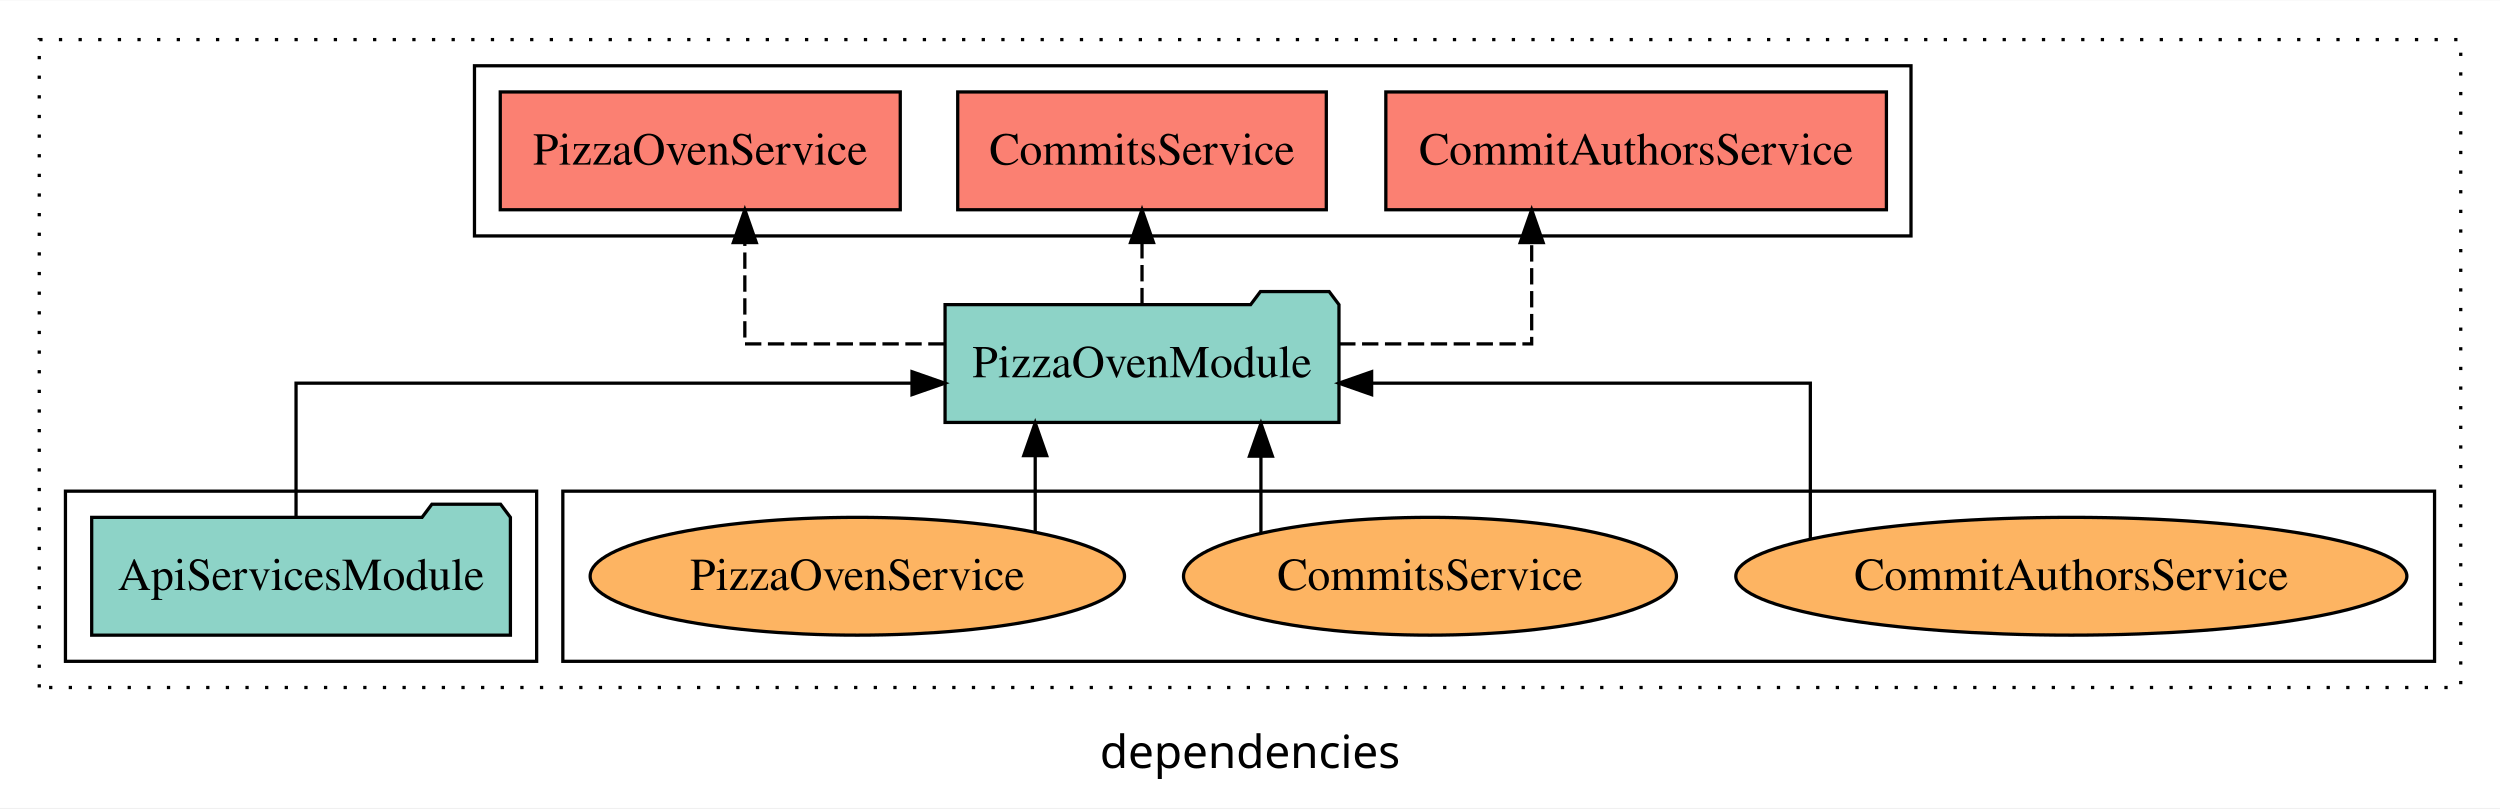
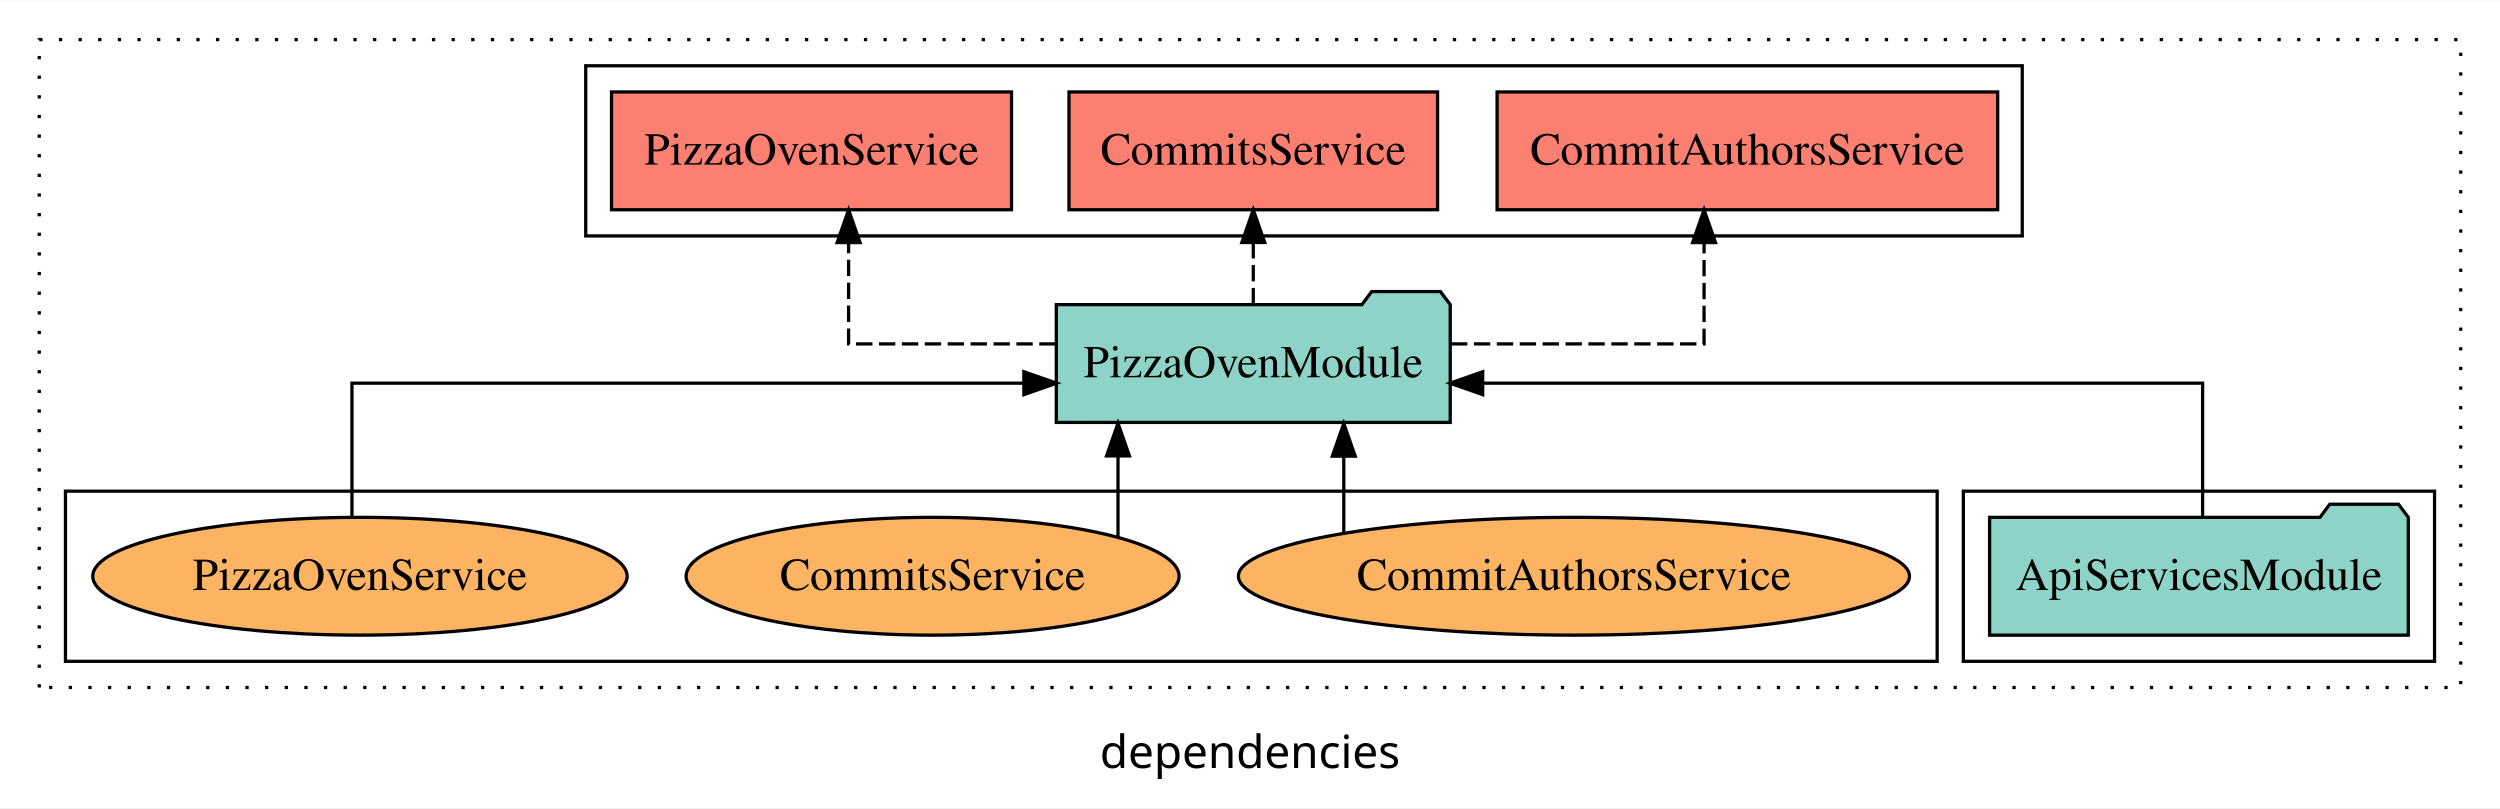
<svg xmlns="http://www.w3.org/2000/svg" width="764pt" height="247pt" viewBox="0.00 0.00 764.00 246.80">
  <g id="graph0" class="graph" transform="scale(1 1) rotate(0) translate(4 242.8)">
    <polygon fill="white" stroke="transparent" points="-4,4 -4,-242.8 760,-242.8 760,4 -4,4" />
    <text text-anchor="middle" x="378" y="-8.2" font-family="sans-serif" font-size="14.00">dependencies</text>
    <g id="clust1" class="cluster">
      <polygon fill="none" stroke="black" stroke-dasharray="1,5" points="8,-32.8 8,-230.8 748,-230.8 748,-32.8 8,-32.8" />
    </g>
-     <g id="clust4" class="cluster">
-       <polygon fill="none" stroke="black" points="141,-170.8 141,-222.8 580,-222.8 580,-170.8 141,-170.8" />
+     <g id="clust3" class="cluster">
+       <polygon fill="none" stroke="black" points="596,-40.8 596,-92.8 740,-92.8 740,-40.8 596,-40.8" />
    </g>
    <g id="clust6" class="cluster">
-       <polygon fill="none" stroke="black" points="168,-40.8 168,-92.8 740,-92.8 740,-40.8 168,-40.8" />
+       <polygon fill="none" stroke="black" points="16,-40.8 16,-92.8 588,-92.8 588,-40.8 16,-40.8" />
    </g>
-     <g id="clust3" class="cluster">
-       <polygon fill="none" stroke="black" points="16,-40.8 16,-92.8 160,-92.8 160,-40.8 16,-40.8" />
+     <g id="clust4" class="cluster">
+       <polygon fill="none" stroke="black" points="175,-170.8 175,-222.8 614,-222.8 614,-170.8 175,-170.8" />
    </g>
    <g id="node1" class="node">
-       <polygon fill="#8dd3c7" stroke="black" points="151.98,-84.8 148.98,-88.8 127.98,-88.8 124.98,-84.8 24.02,-84.8 24.02,-48.8 151.98,-48.8 151.98,-84.8" />
-       <text text-anchor="middle" x="88" y="-62.6" font-family="Times,serif" font-size="14.00">ApiServicesModule</text>
+       <polygon fill="#8dd3c7" stroke="black" points="731.98,-84.8 728.98,-88.8 707.98,-88.8 704.98,-84.8 604.02,-84.8 604.02,-48.8 731.98,-48.8 731.98,-84.8" />
+       <text text-anchor="middle" x="668" y="-62.6" font-family="Times,serif" font-size="14.00">ApiServicesModule</text>
    </g>
    <g id="node2" class="node">
-       <polygon fill="#8dd3c7" stroke="black" points="405.19,-149.8 402.19,-153.8 381.19,-153.8 378.19,-149.8 284.81,-149.8 284.81,-113.8 405.19,-113.8 405.19,-149.8" />
-       <text text-anchor="middle" x="345" y="-127.6" font-family="Times,serif" font-size="14.00">PizzaOvenModule</text>
+       <polygon fill="#8dd3c7" stroke="black" points="439.19,-149.8 436.19,-153.8 415.19,-153.8 412.19,-149.8 318.81,-149.8 318.81,-113.8 439.19,-113.8 439.19,-149.8" />
+       <text text-anchor="middle" x="379" y="-127.6" font-family="Times,serif" font-size="14.00">PizzaOvenModule</text>
    </g>
    <g id="edge1" class="edge">
-       <path fill="none" stroke="black" d="M86.47,-84.82C86.47,-102.17 86.47,-125.8 86.47,-125.8 86.47,-125.8 274.71,-125.8 274.71,-125.8" />
-       <polygon fill="black" stroke="black" points="274.71,-129.3 284.71,-125.8 274.71,-122.3 274.71,-129.3" />
+       <path fill="none" stroke="black" d="M669.12,-84.82C669.12,-102.17 669.12,-125.8 669.12,-125.8 669.12,-125.8 449.11,-125.8 449.11,-125.8" />
+       <polygon fill="black" stroke="black" points="449.11,-122.3 439.11,-125.8 449.11,-129.3 449.11,-122.3" />
    </g>
    <g id="node3" class="node">
-       <polygon fill="#fb8072" stroke="black" points="572.49,-214.8 419.51,-214.8 419.51,-178.8 572.49,-178.8 572.49,-214.8" />
-       <text text-anchor="middle" x="496" y="-192.6" font-family="Times,serif" font-size="14.00">CommitAuthorsService </text>
+       <polygon fill="#fb8072" stroke="black" points="606.49,-214.8 453.51,-214.8 453.51,-178.8 606.49,-178.8 606.49,-214.8" />
+       <text text-anchor="middle" x="530" y="-192.6" font-family="Times,serif" font-size="14.00">CommitAuthorsService </text>
    </g>
    <g id="edge2" class="edge">
-       <path fill="none" stroke="black" stroke-dasharray="5,2" d="M405.24,-137.8C434.78,-137.8 464.08,-137.8 464.08,-137.8 464.08,-137.8 464.08,-168.78 464.08,-168.78" />
-       <polygon fill="black" stroke="black" points="460.58,-168.78 464.08,-178.78 467.58,-168.78 460.58,-168.78" />
+       <path fill="none" stroke="black" stroke-dasharray="5,2" d="M439.42,-137.8C476.44,-137.8 516.76,-137.8 516.76,-137.8 516.76,-137.8 516.76,-168.78 516.76,-168.78" />
+       <polygon fill="black" stroke="black" points="513.26,-168.78 516.76,-178.78 520.26,-168.78 513.26,-168.78" />
    </g>
    <g id="node4" class="node">
-       <polygon fill="#fb8072" stroke="black" points="401.32,-214.8 288.68,-214.8 288.68,-178.8 401.32,-178.8 401.32,-214.8" />
-       <text text-anchor="middle" x="345" y="-192.6" font-family="Times,serif" font-size="14.00">CommitsService </text>
+       <polygon fill="#fb8072" stroke="black" points="435.32,-214.8 322.68,-214.8 322.68,-178.8 435.32,-178.8 435.32,-214.8" />
+       <text text-anchor="middle" x="379" y="-192.6" font-family="Times,serif" font-size="14.00">CommitsService </text>
    </g>
    <g id="edge3" class="edge">
-       <path fill="none" stroke="black" stroke-dasharray="5,2" d="M345,-149.91C345,-149.91 345,-168.79 345,-168.79" />
-       <polygon fill="black" stroke="black" points="341.5,-168.79 345,-178.79 348.5,-168.79 341.5,-168.79" />
+       <path fill="none" stroke="black" stroke-dasharray="5,2" d="M379,-149.91C379,-149.91 379,-168.79 379,-168.79" />
+       <polygon fill="black" stroke="black" points="375.5,-168.79 379,-178.79 382.5,-168.79 375.5,-168.79" />
    </g>
    <g id="node5" class="node">
-       <polygon fill="#fb8072" stroke="black" points="271.12,-214.8 148.88,-214.8 148.88,-178.8 271.12,-178.8 271.12,-214.8" />
-       <text text-anchor="middle" x="210" y="-192.6" font-family="Times,serif" font-size="14.00">PizzaOvenService </text>
+       <polygon fill="#fb8072" stroke="black" points="305.12,-214.8 182.88,-214.8 182.88,-178.8 305.12,-178.8 305.12,-214.8" />
+       <text text-anchor="middle" x="244" y="-192.6" font-family="Times,serif" font-size="14.00">PizzaOvenService </text>
    </g>
    <g id="edge4" class="edge">
-       <path fill="none" stroke="black" stroke-dasharray="5,2" d="M284.67,-137.8C254.2,-137.8 223.62,-137.8 223.62,-137.8 223.62,-137.8 223.62,-168.78 223.62,-168.78" />
-       <polygon fill="black" stroke="black" points="220.12,-168.78 223.62,-178.78 227.12,-168.78 220.12,-168.78" />
+       <path fill="none" stroke="black" stroke-dasharray="5,2" d="M318.61,-137.8C287.22,-137.8 255.33,-137.8 255.33,-137.8 255.33,-137.8 255.33,-168.78 255.33,-168.78" />
+       <polygon fill="black" stroke="black" points="251.83,-168.78 255.33,-178.78 258.83,-168.78 251.83,-168.78" />
    </g>
    <g id="node6" class="node">
-       <ellipse fill="#fdb462" stroke="black" cx="629" cy="-66.8" rx="102.54" ry="18" />
-       <text text-anchor="middle" x="629" y="-62.6" font-family="Times,serif" font-size="14.00">CommitAuthorsService</text>
+       <ellipse fill="#fdb462" stroke="black" cx="477" cy="-66.8" rx="102.54" ry="18" />
+       <text text-anchor="middle" x="477" y="-62.6" font-family="Times,serif" font-size="14.00">CommitAuthorsService</text>
    </g>
    <g id="edge5" class="edge">
-       <path fill="none" stroke="black" d="M549.24,-78.18C549.24,-95.32 549.24,-125.8 549.24,-125.8 549.24,-125.8 415.17,-125.8 415.17,-125.8" />
-       <polygon fill="black" stroke="black" points="415.17,-122.3 405.17,-125.8 415.17,-129.3 415.17,-122.3" />
+       <path fill="none" stroke="black" d="M406.66,-79.95C406.66,-79.95 406.66,-103.49 406.66,-103.49" />
+       <polygon fill="black" stroke="black" points="403.16,-103.49 406.66,-113.49 410.16,-103.49 403.16,-103.49" />
    </g>
    <g id="node7" class="node">
-       <ellipse fill="#fdb462" stroke="black" cx="433" cy="-66.8" rx="75.32" ry="18" />
-       <text text-anchor="middle" x="433" y="-62.6" font-family="Times,serif" font-size="14.00">CommitsService</text>
+       <ellipse fill="#fdb462" stroke="black" cx="281" cy="-66.8" rx="75.32" ry="18" />
+       <text text-anchor="middle" x="281" y="-62.6" font-family="Times,serif" font-size="14.00">CommitsService</text>
    </g>
    <g id="edge6" class="edge">
-       <path fill="none" stroke="black" d="M381.34,-79.95C381.34,-79.95 381.34,-103.49 381.34,-103.49" />
-       <polygon fill="black" stroke="black" points="377.84,-103.49 381.34,-113.49 384.84,-103.49 377.84,-103.49" />
+       <path fill="none" stroke="black" d="M337.66,-78.72C337.66,-78.72 337.66,-103.57 337.66,-103.57" />
+       <polygon fill="black" stroke="black" points="334.16,-103.57 337.66,-113.57 341.16,-103.57 334.16,-103.57" />
    </g>
    <g id="node8" class="node">
-       <ellipse fill="#fdb462" stroke="black" cx="258" cy="-66.8" rx="81.65" ry="18" />
-       <text text-anchor="middle" x="258" y="-62.6" font-family="Times,serif" font-size="14.00">PizzaOvenService</text>
+       <ellipse fill="#fdb462" stroke="black" cx="106" cy="-66.8" rx="81.65" ry="18" />
+       <text text-anchor="middle" x="106" y="-62.6" font-family="Times,serif" font-size="14.00">PizzaOvenService</text>
    </g>
    <g id="edge7" class="edge">
-       <path fill="none" stroke="black" d="M312.36,-80.27C312.36,-80.27 312.36,-103.66 312.36,-103.66" />
-       <polygon fill="black" stroke="black" points="308.86,-103.66 312.36,-113.66 315.86,-103.66 308.86,-103.66" />
+       <path fill="none" stroke="black" d="M103.56,-84.82C103.56,-102.17 103.56,-125.8 103.56,-125.8 103.56,-125.8 308.89,-125.8 308.89,-125.8" />
+       <polygon fill="black" stroke="black" points="308.89,-129.3 318.89,-125.8 308.89,-122.3 308.89,-129.3" />
    </g>
  </g>
</svg>
